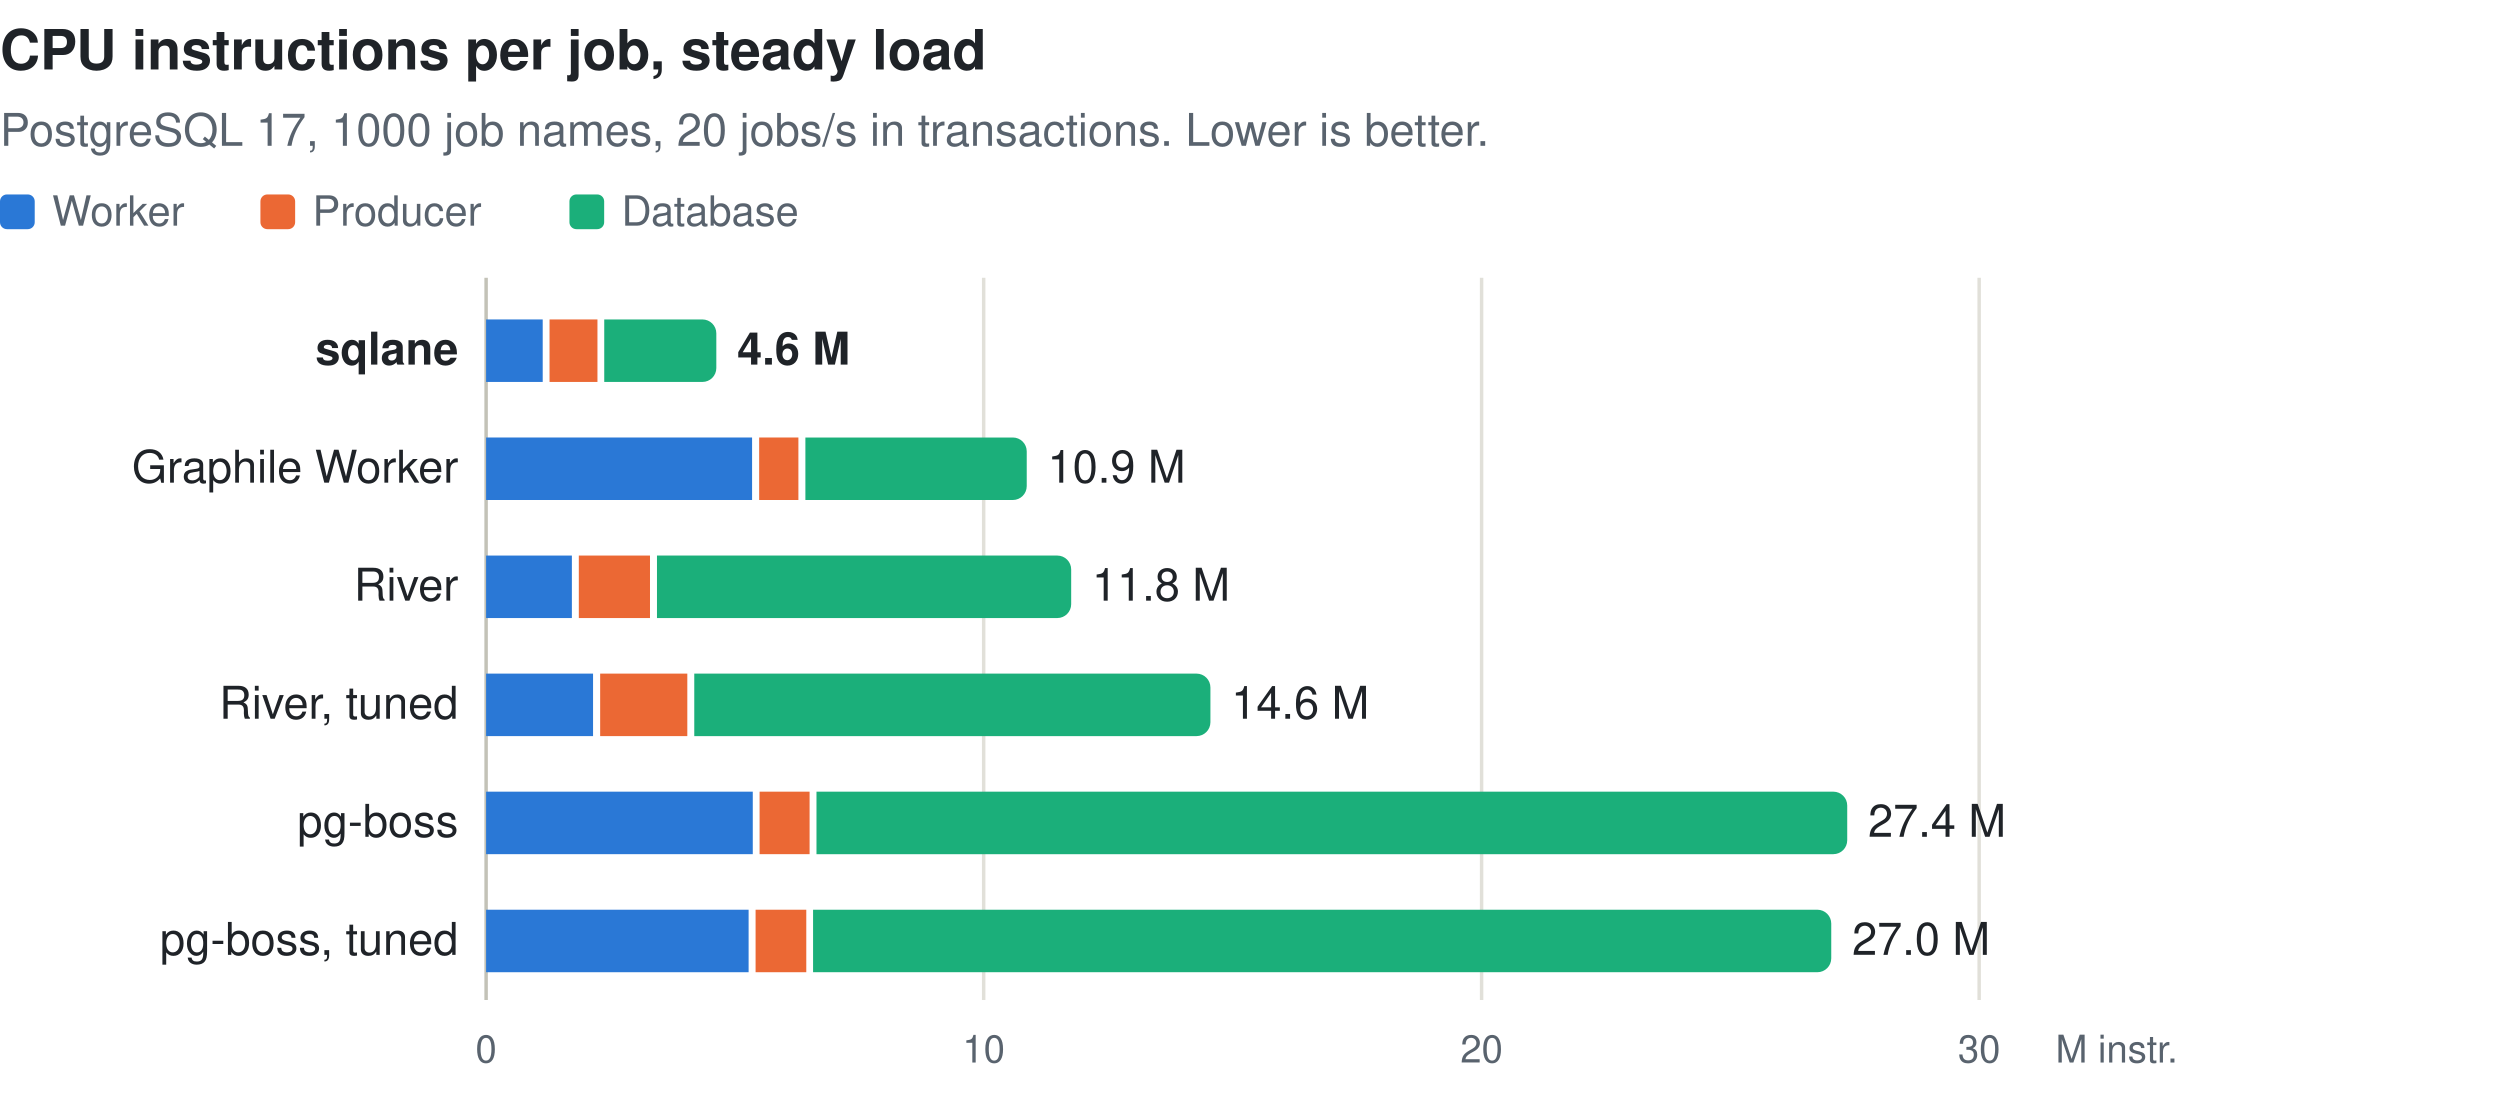
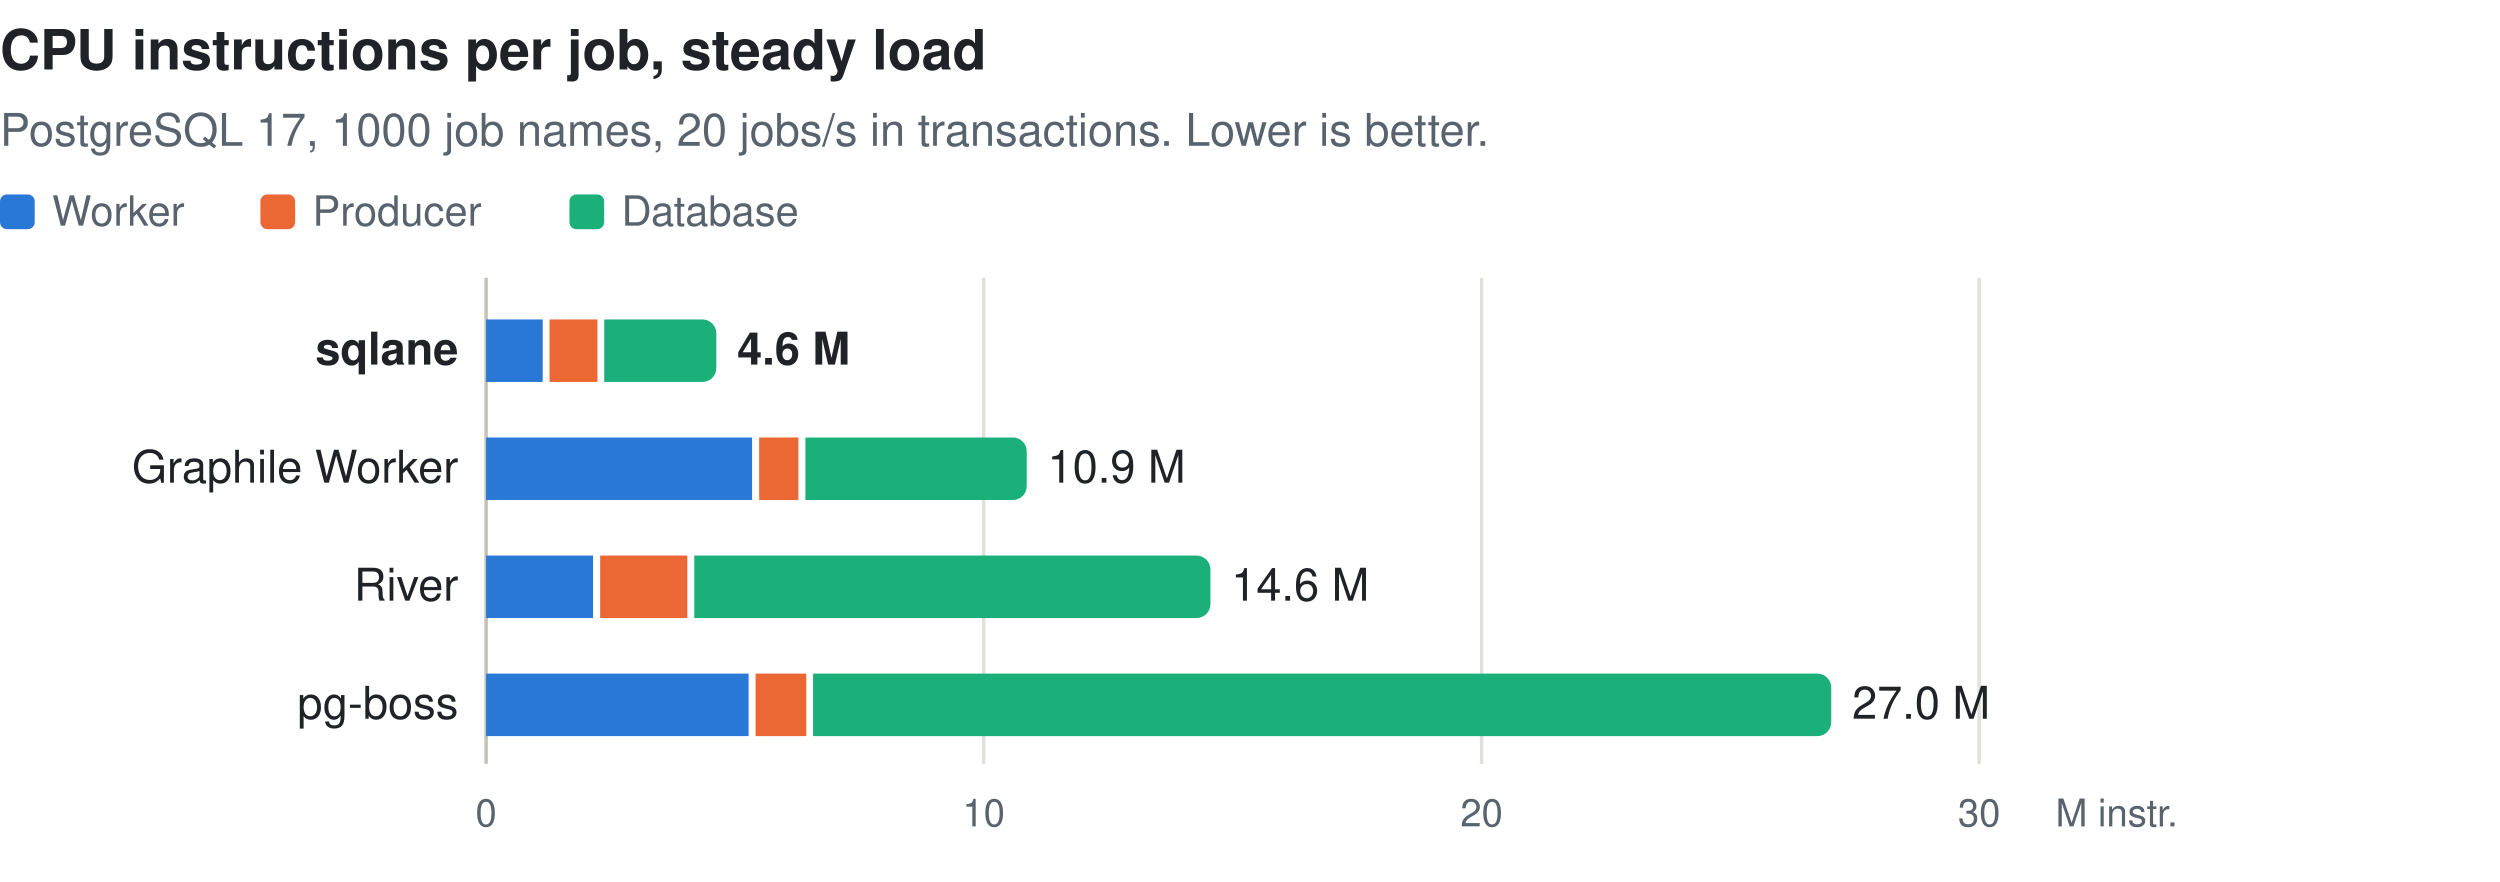
- <svg xmlns="http://www.w3.org/2000/svg" width="720" height="322" viewBox="0 0 720 322" font-family="-apple-system, BlinkMacSystemFont, 'Segoe UI', Helvetica, Arial, sans-serif" role="img" aria-label="CPU instructions per job, steady load">
+ <svg xmlns="http://www.w3.org/2000/svg" width="720" height="254" viewBox="0 0 720 254" font-family="-apple-system, BlinkMacSystemFont, 'Segoe UI', Helvetica, Arial, sans-serif" role="img" aria-label="CPU instructions per job, steady load">
  <text x="0" y="20" font-size="16" font-weight="600" fill="#1f2328">CPU instructions per job, steady load</text>
  <text x="0" y="42" font-size="13" fill="#59636e">PostgreSQL 17, 1000 job names, 20 jobs/s in transactions. Lower is better.</text>
  <rect x="0" y="56" width="10" height="10" rx="2" fill="#2a78d6" />
  <text x="15" y="65" font-size="12" fill="#59636e">Worker</text>
  <rect x="75" y="56" width="10" height="10" rx="2" fill="#eb6834" />
  <text x="90" y="65" font-size="12" fill="#59636e">Producer</text>
  <rect x="164" y="56" width="10" height="10" rx="2" fill="#1baf7a" />
  <text x="179" y="65" font-size="12" fill="#59636e">Database</text>
-   <line x1="140.0" y1="80" x2="140.0" y2="288" stroke="#c3c2b7" />
-   <text x="140.0" y="306" font-size="11" fill="#59636e" text-anchor="middle">0</text>
-   <line x1="283.3" y1="80" x2="283.3" y2="288" stroke="#e1e0d9" />
-   <text x="283.3" y="306" font-size="11" fill="#59636e" text-anchor="middle">10</text>
-   <line x1="426.7" y1="80" x2="426.7" y2="288" stroke="#e1e0d9" />
-   <text x="426.7" y="306" font-size="11" fill="#59636e" text-anchor="middle">20</text>
-   <line x1="570.0" y1="80" x2="570.0" y2="288" stroke="#e1e0d9" />
-   <text x="570.0" y="306" font-size="11" fill="#59636e" text-anchor="middle">30</text>
-   <text x="592" y="306" font-size="11" fill="#59636e">M instr.</text>
+   <line x1="140.0" y1="80" x2="140.0" y2="220" stroke="#c3c2b7" />
+   <text x="140.0" y="238" font-size="11" fill="#59636e" text-anchor="middle">0</text>
+   <line x1="283.3" y1="80" x2="283.3" y2="220" stroke="#e1e0d9" />
+   <text x="283.3" y="238" font-size="11" fill="#59636e" text-anchor="middle">10</text>
+   <line x1="426.7" y1="80" x2="426.7" y2="220" stroke="#e1e0d9" />
+   <text x="426.7" y="238" font-size="11" fill="#59636e" text-anchor="middle">20</text>
+   <line x1="570.0" y1="80" x2="570.0" y2="220" stroke="#e1e0d9" />
+   <text x="570.0" y="238" font-size="11" fill="#59636e" text-anchor="middle">30</text>
+   <text x="592" y="238" font-size="11" fill="#59636e">M instr.</text>
  <text x="132" y="105" font-size="13" fill="#1f2328" text-anchor="end" font-weight="600">sqlane</text>
  <rect x="140" y="92" width="16.3" height="18" fill="#2a78d6" />
  <rect x="158.267" y="92" width="13.8" height="18" fill="#eb6834" />
  <path d="M174.021,92H202.3A4,4 0 0 1 206.3,96V106A4,4 0 0 1 202.3,110H174.021Z" fill="#1baf7a" />
  <text x="212.3" y="105" font-size="13" fill="#1f2328" font-weight="600">4.6 M</text>
  <text x="132" y="139" font-size="13" fill="#1f2328" text-anchor="end">Graphile Worker</text>
  <rect x="140" y="126" width="76.6" height="18" fill="#2a78d6" />
  <rect x="218.639" y="126" width="11.3" height="18" fill="#eb6834" />
  <path d="M231.953,126H291.7A4,4 0 0 1 295.7,130V140A4,4 0 0 1 291.7,144H231.953Z" fill="#1baf7a" />
  <text x="301.7" y="139" font-size="13" fill="#1f2328">10.9 M</text>
  <text x="132" y="173" font-size="13" fill="#1f2328" text-anchor="end">River</text>
-   <rect x="140" y="160" width="24.7" height="18" fill="#2a78d6" />
-   <rect x="166.698" y="160" width="20.5" height="18" fill="#eb6834" />
-   <path d="M189.208,160H304.5A4,4 0 0 1 308.5,164V174A4,4 0 0 1 304.5,178H189.208Z" fill="#1baf7a" />
-   <text x="314.5" y="173" font-size="13" fill="#1f2328">11.8 M</text>
-   <text x="132" y="207" font-size="13" fill="#1f2328" text-anchor="end">River, tuned</text>
-   <rect x="140" y="194" width="30.8" height="18" fill="#2a78d6" />
-   <rect x="172.846" y="194" width="25.1" height="18" fill="#eb6834" />
-   <path d="M199.949,194H344.6A4,4 0 0 1 348.6,198V208A4,4 0 0 1 344.6,212H199.949Z" fill="#1baf7a" />
-   <text x="354.6" y="207" font-size="13" fill="#1f2328">14.6 M</text>
-   <text x="132" y="241" font-size="13" fill="#1f2328" text-anchor="end">pg-boss</text>
-   <rect x="140" y="228" width="76.8" height="18" fill="#2a78d6" />
-   <rect x="218.763" y="228" width="14.4" height="18" fill="#eb6834" />
-   <path d="M235.146,228H528.0A4,4 0 0 1 532.0,232V242A4,4 0 0 1 528.0,246H235.146Z" fill="#1baf7a" />
-   <text x="538.0" y="241" font-size="13" fill="#1f2328">27.4 M</text>
-   <text x="132" y="275" font-size="13" fill="#1f2328" text-anchor="end">pg-boss, tuned</text>
-   <rect x="140" y="262" width="75.6" height="18" fill="#2a78d6" />
-   <rect x="217.609" y="262" width="14.6" height="18" fill="#eb6834" />
-   <path d="M234.163,262H523.4A4,4 0 0 1 527.4,266V276A4,4 0 0 1 523.4,280H234.163Z" fill="#1baf7a" />
-   <text x="533.4" y="275" font-size="13" fill="#1f2328">27.0 M</text>
+   <rect x="140" y="160" width="30.8" height="18" fill="#2a78d6" />
+   <rect x="172.846" y="160" width="25.1" height="18" fill="#eb6834" />
+   <path d="M199.949,160H344.6A4,4 0 0 1 348.6,164V174A4,4 0 0 1 344.6,178H199.949Z" fill="#1baf7a" />
+   <text x="354.6" y="173" font-size="13" fill="#1f2328">14.6 M</text>
+   <text x="132" y="207" font-size="13" fill="#1f2328" text-anchor="end">pg-boss</text>
+   <rect x="140" y="194" width="75.6" height="18" fill="#2a78d6" />
+   <rect x="217.609" y="194" width="14.6" height="18" fill="#eb6834" />
+   <path d="M234.163,194H523.4A4,4 0 0 1 527.4,198V208A4,4 0 0 1 523.4,212H234.163Z" fill="#1baf7a" />
+   <text x="533.4" y="207" font-size="13" fill="#1f2328">27.0 M</text>
</svg>
